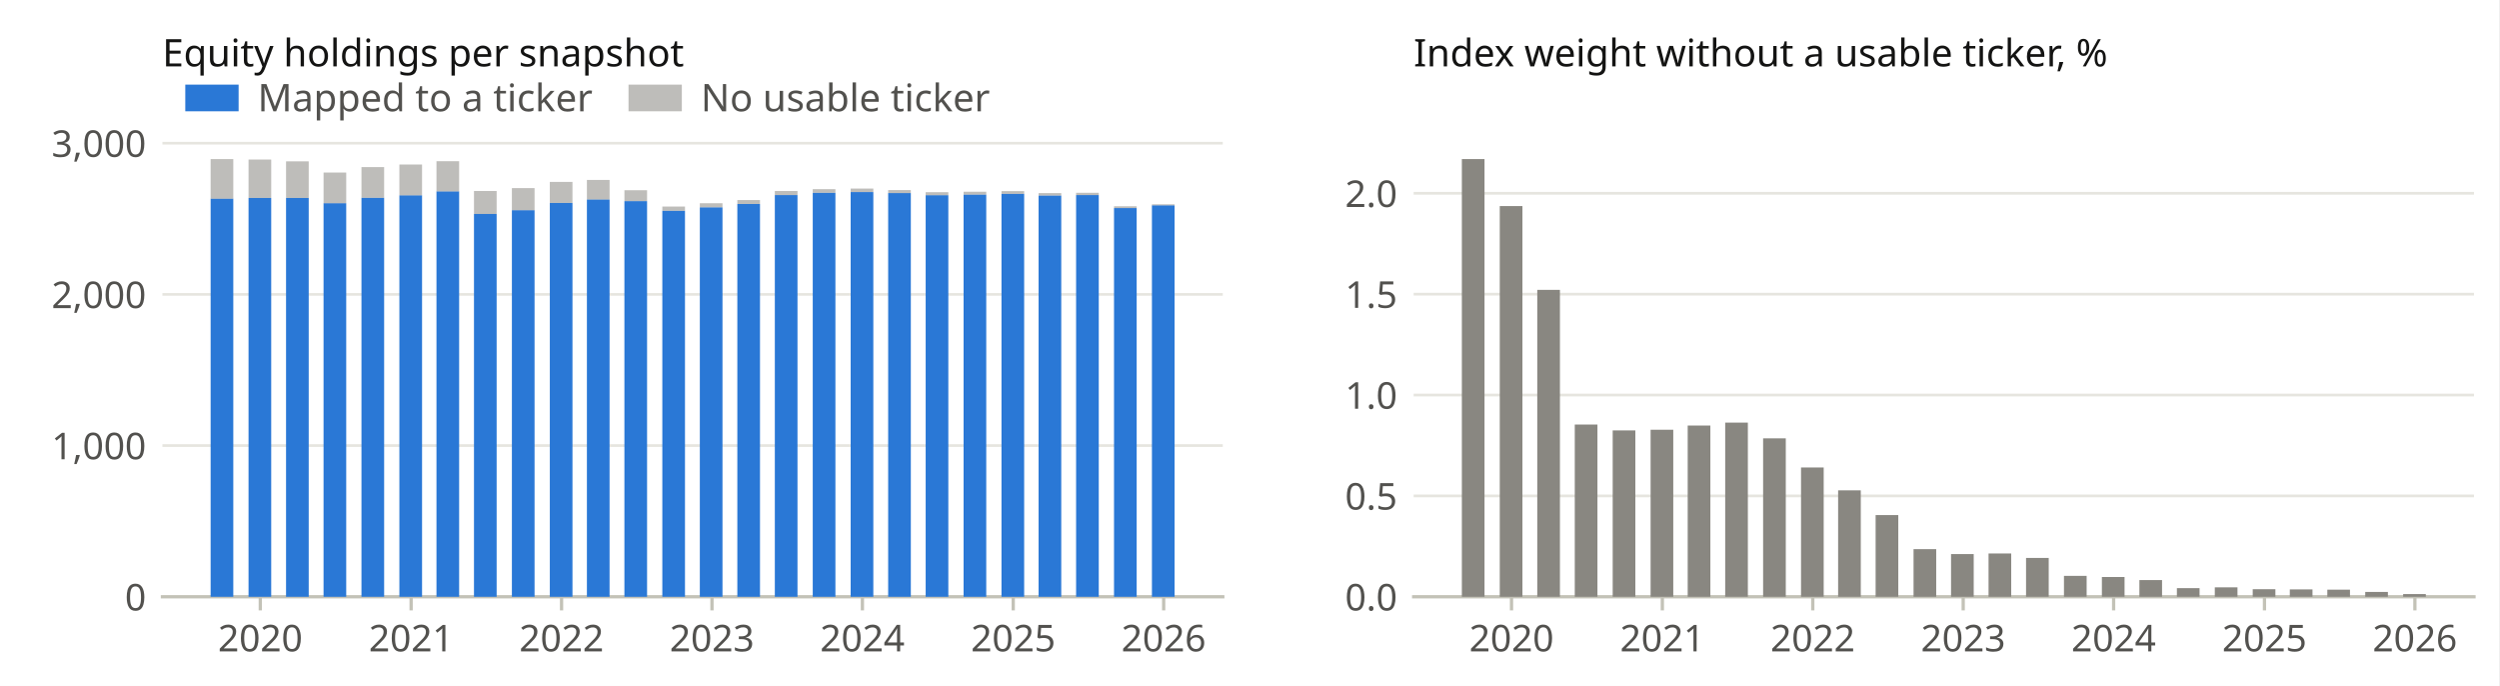
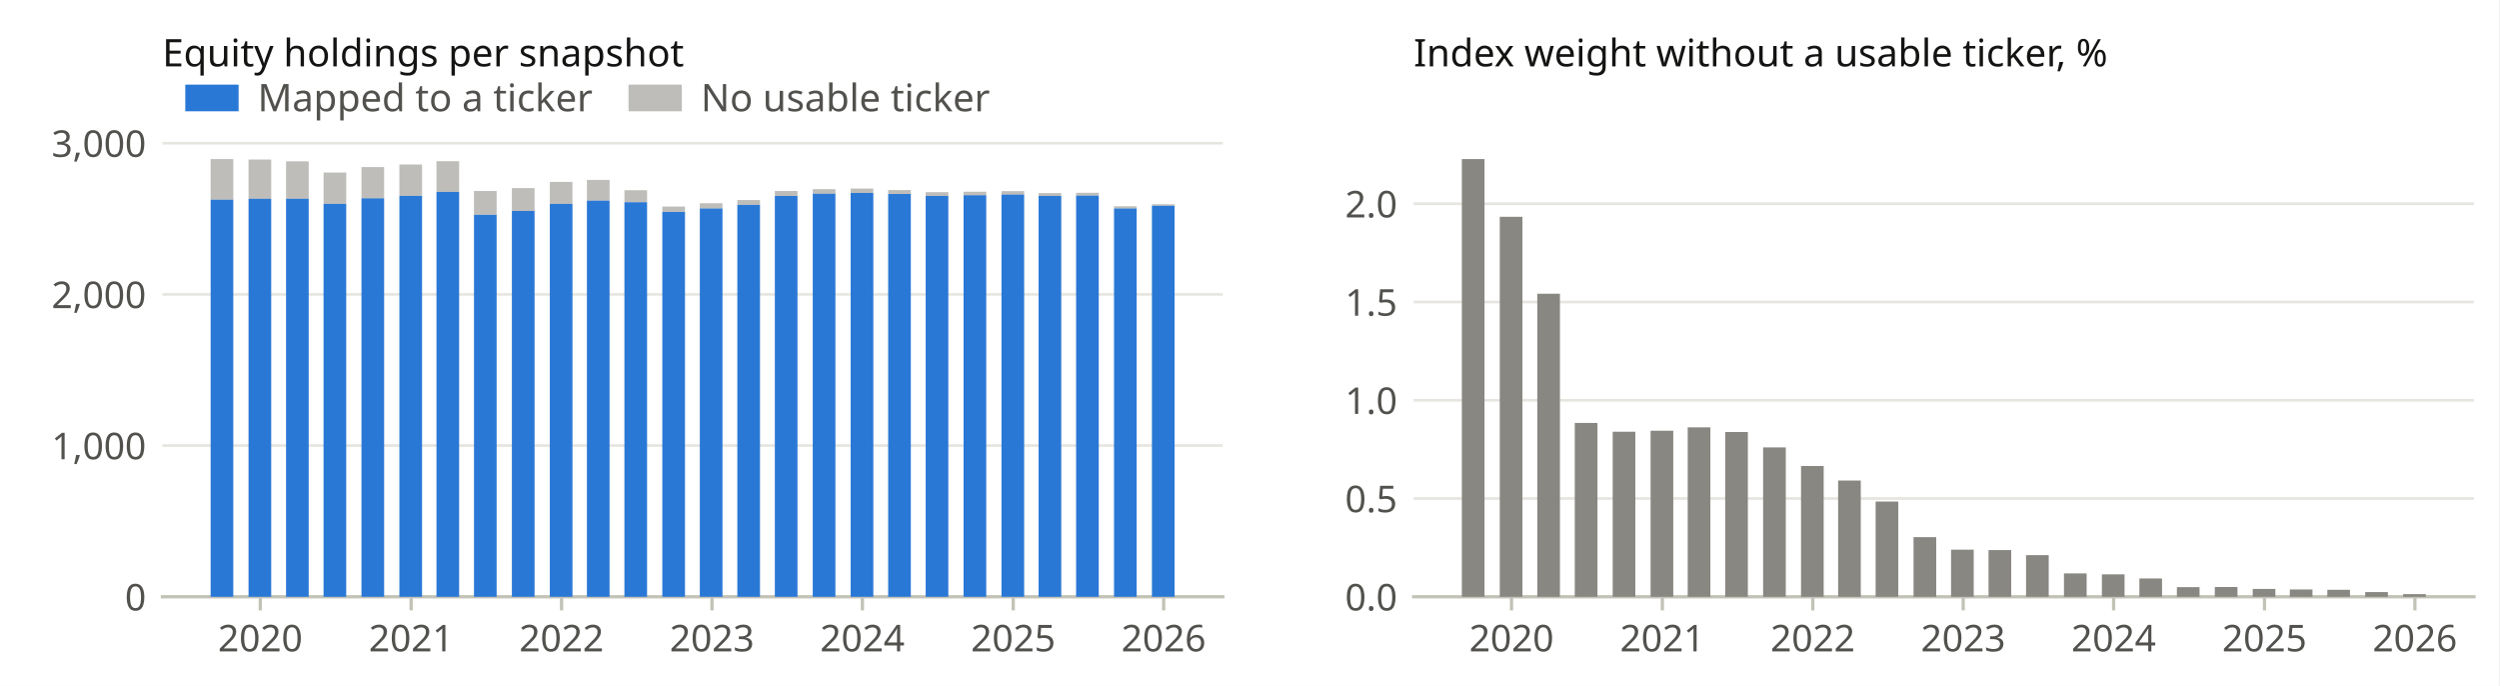
<svg xmlns="http://www.w3.org/2000/svg" xmlns:xlink="http://www.w3.org/1999/xlink" width="459.213pt" height="126pt" viewBox="0 0 459.213 126" version="1.1">
  <defs>
    <style type="text/css">*{stroke-linejoin: round; stroke-linecap: butt}</style>
  </defs>
  <g id="figure_1">
    <g id="patch_1">
      <path d="M 0 126 L 459.213 126 L 459.213 0 L 0 0 z " style="fill: #ffffff" />
    </g>
    <g id="axes_1">
      <g id="patch_2">
        <path d="M 29.849 109.62 L 224.698 109.62 L 224.698 25.2 L 29.849 25.2 z " style="fill: #ffffff" />
      </g>
      <g id="matplotlib.axis_1">
        <g id="xtick_1">
          <g id="line2d_1">
            <defs>
              <path id="m30e6e8c478" d="M 0 0 L 0 2.5 " style="stroke: #c3c2b7; stroke-width: 0.6" />
            </defs>
            <g>
              <use xlink:href="#m30e6e8c478" x="47.831" y="109.62" style="fill: #c3c2b7; stroke: #c3c2b7; stroke-width: 0.6" />
            </g>
          </g>
          <g id="text_1">
            <text style="font-size: 6.8px; font-family: 'IBM Plex Sans'; text-anchor: middle; fill: #52514e" x="47.831" y="119.652" transform="rotate(-0 47.83125 119.652)">2020</text>
          </g>
        </g>
        <g id="xtick_2">
          <g id="line2d_2">
            <g>
              <use xlink:href="#m30e6e8c478" x="75.549" y="109.62" style="fill: #c3c2b7; stroke: #c3c2b7; stroke-width: 0.6" />
            </g>
          </g>
          <g id="text_2">
            <text style="font-size: 6.8px; font-family: 'IBM Plex Sans'; text-anchor: middle; fill: #52514e" x="75.549" y="119.652" transform="rotate(-0 75.54895 119.652)">2021</text>
          </g>
        </g>
        <g id="xtick_3">
          <g id="line2d_3">
            <g>
              <use xlink:href="#m30e6e8c478" x="103.191" y="109.62" style="fill: #c3c2b7; stroke: #c3c2b7; stroke-width: 0.6" />
            </g>
          </g>
          <g id="text_3">
            <text style="font-size: 6.8px; font-family: 'IBM Plex Sans'; text-anchor: middle; fill: #52514e" x="103.191" y="119.652" transform="rotate(-0 103.1909 119.652)">2022</text>
          </g>
        </g>
        <g id="xtick_4">
          <g id="line2d_4">
            <g>
              <use xlink:href="#m30e6e8c478" x="130.833" y="109.62" style="fill: #c3c2b7; stroke: #c3c2b7; stroke-width: 0.6" />
            </g>
          </g>
          <g id="text_4">
            <text style="font-size: 6.8px; font-family: 'IBM Plex Sans'; text-anchor: middle; fill: #52514e" x="130.833" y="119.652" transform="rotate(-0 130.8329 119.652)">2023</text>
          </g>
        </g>
        <g id="xtick_5">
          <g id="line2d_5">
            <g>
              <use xlink:href="#m30e6e8c478" x="158.475" y="109.62" style="fill: #c3c2b7; stroke: #c3c2b7; stroke-width: 0.6" />
            </g>
          </g>
          <g id="text_5">
            <text style="font-size: 6.8px; font-family: 'IBM Plex Sans'; text-anchor: middle; fill: #52514e" x="158.475" y="119.652" transform="rotate(-0 158.4749 119.652)">2024</text>
          </g>
        </g>
        <g id="xtick_6">
          <g id="line2d_6">
            <g>
              <use xlink:href="#m30e6e8c478" x="186.193" y="109.62" style="fill: #c3c2b7; stroke: #c3c2b7; stroke-width: 0.6" />
            </g>
          </g>
          <g id="text_6">
            <text style="font-size: 6.8px; font-family: 'IBM Plex Sans'; text-anchor: middle; fill: #52514e" x="186.193" y="119.652" transform="rotate(-0 186.1926 119.652)">2025</text>
          </g>
        </g>
        <g id="xtick_7">
          <g id="line2d_7">
            <g>
              <use xlink:href="#m30e6e8c478" x="213.835" y="109.62" style="fill: #c3c2b7; stroke: #c3c2b7; stroke-width: 0.6" />
            </g>
          </g>
          <g id="text_7">
            <text style="font-size: 6.8px; font-family: 'IBM Plex Sans'; text-anchor: middle; fill: #52514e" x="213.835" y="119.652" transform="rotate(-0 213.8345 119.652)">2026</text>
          </g>
        </g>
      </g>
      <g id="matplotlib.axis_2">
        <g id="ytick_1">
          <g id="line2d_8">
            <path d="M 29.849 109.62 L 224.698 109.62 " clip-path="url(#p810ce00dc0)" style="fill: none; stroke: #e6e5df; stroke-width: 0.5; stroke-linecap: round" />
          </g>
          <g id="line2d_9" />
          <g id="text_8">
            <text style="font-size: 6.8px; font-family: 'IBM Plex Sans'; text-anchor: end; fill: #52514e" x="26.849" y="112.136" transform="rotate(-0 26.84882 112.136)">0</text>
          </g>
        </g>
        <g id="ytick_2">
          <g id="line2d_10">
            <path d="M 29.849 81.848 L 224.698 81.848 " clip-path="url(#p810ce00dc0)" style="fill: none; stroke: #e6e5df; stroke-width: 0.5; stroke-linecap: round" />
          </g>
          <g id="line2d_11" />
          <g id="text_9">
            <text style="font-size: 6.8px; font-family: 'IBM Plex Sans'; text-anchor: end; fill: #52514e" x="26.849" y="84.364" transform="rotate(-0 26.84882 84.36398)">1,000</text>
          </g>
        </g>
        <g id="ytick_3">
          <g id="line2d_12">
            <path d="M 29.849 54.076 L 224.698 54.076 " clip-path="url(#p810ce00dc0)" style="fill: none; stroke: #e6e5df; stroke-width: 0.5; stroke-linecap: round" />
          </g>
          <g id="line2d_13" />
          <g id="text_10">
            <text style="font-size: 6.8px; font-family: 'IBM Plex Sans'; text-anchor: end; fill: #52514e" x="26.849" y="56.592" transform="rotate(-0 26.84882 56.59196)">2,000</text>
          </g>
        </g>
        <g id="ytick_4">
          <g id="line2d_14">
            <path d="M 29.849 26.304 L 224.698 26.304 " clip-path="url(#p810ce00dc0)" style="fill: none; stroke: #e6e5df; stroke-width: 0.5; stroke-linecap: round" />
          </g>
          <g id="line2d_15" />
          <g id="text_11">
            <text style="font-size: 6.8px; font-family: 'IBM Plex Sans'; text-anchor: end; fill: #52514e" x="26.849" y="28.82" transform="rotate(-0 26.84882 28.81994)">3,000</text>
          </g>
        </g>
      </g>
      <g id="patch_3">
        <path d="M 29.849 109.62 L 224.698 109.62 " style="fill: none; stroke: #c3c2b7; stroke-width: 0.6; stroke-linejoin: miter; stroke-linecap: square" />
      </g>
      <g id="patch_4">
-         <path d="M 38.706 109.62 L 42.871 109.62 L 42.871 36.496 L 38.706 36.496 z " clip-path="url(#p810ce00dc0)" style="fill: #2a78d6" />
+         <path d="M 38.706 109.62 L 42.871 109.62 L 42.871 36.663 L 38.706 36.663 z " clip-path="url(#p810ce00dc0)" style="fill: #2a78d6" />
      </g>
      <g id="patch_5">
-         <path d="M 45.673 109.62 L 49.838 109.62 L 49.838 36.357 L 45.673 36.357 z " clip-path="url(#p810ce00dc0)" style="fill: #2a78d6" />
+         <path d="M 45.673 109.62 L 49.838 109.62 L 49.838 36.496 L 45.673 36.496 z " clip-path="url(#p810ce00dc0)" style="fill: #2a78d6" />
      </g>
      <g id="patch_6">
-         <path d="M 52.564 109.62 L 56.73 109.62 L 56.73 36.357 L 52.564 36.357 z " clip-path="url(#p810ce00dc0)" style="fill: #2a78d6" />
+         <path d="M 52.564 109.62 L 56.73 109.62 L 56.73 36.496 L 52.564 36.496 z " clip-path="url(#p810ce00dc0)" style="fill: #2a78d6" />
      </g>
      <g id="patch_7">
-         <path d="M 59.456 109.62 L 63.621 109.62 L 63.621 37.329 L 59.456 37.329 z " clip-path="url(#p810ce00dc0)" style="fill: #2a78d6" />
+         <path d="M 59.456 109.62 L 63.621 109.62 L 63.621 37.441 L 59.456 37.441 z " clip-path="url(#p810ce00dc0)" style="fill: #2a78d6" />
      </g>
      <g id="patch_8">
-         <path d="M 66.423 109.62 L 70.589 109.62 L 70.589 36.33 L 66.423 36.33 z " clip-path="url(#p810ce00dc0)" style="fill: #2a78d6" />
+         <path d="M 66.423 109.62 L 70.589 109.62 L 70.589 36.413 L 66.423 36.413 z " clip-path="url(#p810ce00dc0)" style="fill: #2a78d6" />
      </g>
      <g id="patch_9">
-         <path d="M 73.391 109.62 L 77.556 109.62 L 77.556 35.885 L 73.391 35.885 z " clip-path="url(#p810ce00dc0)" style="fill: #2a78d6" />
+         <path d="M 73.391 109.62 L 77.556 109.62 L 77.556 35.969 L 73.391 35.969 z " clip-path="url(#p810ce00dc0)" style="fill: #2a78d6" />
      </g>
      <g id="patch_10">
-         <path d="M 80.206 109.62 L 84.372 109.62 L 84.372 35.163 L 80.206 35.163 z " clip-path="url(#p810ce00dc0)" style="fill: #2a78d6" />
+         <path d="M 80.206 109.62 L 84.372 109.62 L 84.372 35.247 L 80.206 35.247 z " clip-path="url(#p810ce00dc0)" style="fill: #2a78d6" />
      </g>
      <g id="patch_11">
-         <path d="M 87.098 109.62 L 91.263 109.62 L 91.263 39.301 L 87.098 39.301 z " clip-path="url(#p810ce00dc0)" style="fill: #2a78d6" />
+         <path d="M 87.098 109.62 L 91.263 109.62 L 91.263 39.44 L 87.098 39.44 z " clip-path="url(#p810ce00dc0)" style="fill: #2a78d6" />
      </g>
      <g id="patch_12">
-         <path d="M 94.065 109.62 L 98.231 109.62 L 98.231 38.607 L 94.065 38.607 z " clip-path="url(#p810ce00dc0)" style="fill: #2a78d6" />
+         <path d="M 94.065 109.62 L 98.231 109.62 L 98.231 38.746 L 94.065 38.746 z " clip-path="url(#p810ce00dc0)" style="fill: #2a78d6" />
      </g>
      <g id="patch_13">
-         <path d="M 101.033 109.62 L 105.198 109.62 L 105.198 37.274 L 101.033 37.274 z " clip-path="url(#p810ce00dc0)" style="fill: #2a78d6" />
+         <path d="M 101.033 109.62 L 105.198 109.62 L 105.198 37.441 L 101.033 37.441 z " clip-path="url(#p810ce00dc0)" style="fill: #2a78d6" />
      </g>
      <g id="patch_14">
-         <path d="M 107.848 109.62 L 112.014 109.62 L 112.014 36.635 L 107.848 36.635 z " clip-path="url(#p810ce00dc0)" style="fill: #2a78d6" />
+         <path d="M 107.848 109.62 L 112.014 109.62 L 112.014 36.83 L 107.848 36.83 z " clip-path="url(#p810ce00dc0)" style="fill: #2a78d6" />
      </g>
      <g id="patch_15">
-         <path d="M 114.74 109.62 L 118.905 109.62 L 118.905 36.941 L 114.74 36.941 z " clip-path="url(#p810ce00dc0)" style="fill: #2a78d6" />
+         <path d="M 114.74 109.62 L 118.905 109.62 L 118.905 37.135 L 114.74 37.135 z " clip-path="url(#p810ce00dc0)" style="fill: #2a78d6" />
      </g>
      <g id="patch_16">
-         <path d="M 121.707 109.62 L 125.872 109.62 L 125.872 38.718 L 121.707 38.718 z " clip-path="url(#p810ce00dc0)" style="fill: #2a78d6" />
+         <path d="M 121.707 109.62 L 125.872 109.62 L 125.872 38.912 L 121.707 38.912 z " clip-path="url(#p810ce00dc0)" style="fill: #2a78d6" />
      </g>
      <g id="patch_17">
-         <path d="M 128.599 109.62 L 132.764 109.62 L 132.764 38.079 L 128.599 38.079 z " clip-path="url(#p810ce00dc0)" style="fill: #2a78d6" />
+         <path d="M 128.599 109.62 L 132.764 109.62 L 132.764 38.274 L 128.599 38.274 z " clip-path="url(#p810ce00dc0)" style="fill: #2a78d6" />
      </g>
      <g id="patch_18">
-         <path d="M 135.49 109.62 L 139.656 109.62 L 139.656 37.468 L 135.49 37.468 z " clip-path="url(#p810ce00dc0)" style="fill: #2a78d6" />
+         <path d="M 135.49 109.62 L 139.656 109.62 L 139.656 37.635 L 135.49 37.635 z " clip-path="url(#p810ce00dc0)" style="fill: #2a78d6" />
      </g>
      <g id="patch_19">
-         <path d="M 142.382 109.62 L 146.547 109.62 L 146.547 35.83 L 142.382 35.83 z " clip-path="url(#p810ce00dc0)" style="fill: #2a78d6" />
+         <path d="M 142.382 109.62 L 146.547 109.62 L 146.547 35.996 L 142.382 35.996 z " clip-path="url(#p810ce00dc0)" style="fill: #2a78d6" />
      </g>
      <g id="patch_20">
-         <path d="M 149.349 109.62 L 153.514 109.62 L 153.514 35.413 L 149.349 35.413 z " clip-path="url(#p810ce00dc0)" style="fill: #2a78d6" />
+         <path d="M 149.349 109.62 L 153.514 109.62 L 153.514 35.58 L 149.349 35.58 z " clip-path="url(#p810ce00dc0)" style="fill: #2a78d6" />
      </g>
      <g id="patch_21">
-         <path d="M 156.317 109.62 L 160.482 109.62 L 160.482 35.274 L 156.317 35.274 z " clip-path="url(#p810ce00dc0)" style="fill: #2a78d6" />
+         <path d="M 156.317 109.62 L 160.482 109.62 L 160.482 35.441 L 156.317 35.441 z " clip-path="url(#p810ce00dc0)" style="fill: #2a78d6" />
      </g>
      <g id="patch_22">
-         <path d="M 163.208 109.62 L 167.373 109.62 L 167.373 35.469 L 163.208 35.469 z " clip-path="url(#p810ce00dc0)" style="fill: #2a78d6" />
+         <path d="M 163.208 109.62 L 167.373 109.62 L 167.373 35.635 L 163.208 35.635 z " clip-path="url(#p810ce00dc0)" style="fill: #2a78d6" />
      </g>
      <g id="patch_23">
-         <path d="M 170.1 109.62 L 174.265 109.62 L 174.265 35.858 L 170.1 35.858 z " clip-path="url(#p810ce00dc0)" style="fill: #2a78d6" />
+         <path d="M 170.1 109.62 L 174.265 109.62 L 174.265 35.996 L 170.1 35.996 z " clip-path="url(#p810ce00dc0)" style="fill: #2a78d6" />
      </g>
      <g id="patch_24">
-         <path d="M 177.067 109.62 L 181.232 109.62 L 181.232 35.746 L 177.067 35.746 z " clip-path="url(#p810ce00dc0)" style="fill: #2a78d6" />
+         <path d="M 177.067 109.62 L 181.232 109.62 L 181.232 35.858 L 177.067 35.858 z " clip-path="url(#p810ce00dc0)" style="fill: #2a78d6" />
      </g>
      <g id="patch_25">
-         <path d="M 184.034 109.62 L 188.199 109.62 L 188.199 35.608 L 184.034 35.608 z " clip-path="url(#p810ce00dc0)" style="fill: #2a78d6" />
+         <path d="M 184.034 109.62 L 188.199 109.62 L 188.199 35.719 L 184.034 35.719 z " clip-path="url(#p810ce00dc0)" style="fill: #2a78d6" />
      </g>
      <g id="patch_26">
-         <path d="M 190.85 109.62 L 195.015 109.62 L 195.015 35.913 L 190.85 35.913 z " clip-path="url(#p810ce00dc0)" style="fill: #2a78d6" />
+         <path d="M 190.85 109.62 L 195.015 109.62 L 195.015 35.996 L 190.85 35.996 z " clip-path="url(#p810ce00dc0)" style="fill: #2a78d6" />
      </g>
      <g id="patch_27">
-         <path d="M 197.742 109.62 L 201.907 109.62 L 201.907 35.83 L 197.742 35.83 z " clip-path="url(#p810ce00dc0)" style="fill: #2a78d6" />
+         <path d="M 197.742 109.62 L 201.907 109.62 L 201.907 35.913 L 197.742 35.913 z " clip-path="url(#p810ce00dc0)" style="fill: #2a78d6" />
      </g>
      <g id="patch_28">
-         <path d="M 204.709 109.62 L 208.874 109.62 L 208.874 38.218 L 204.709 38.218 z " clip-path="url(#p810ce00dc0)" style="fill: #2a78d6" />
+         <path d="M 204.709 109.62 L 208.874 109.62 L 208.874 38.274 L 204.709 38.274 z " clip-path="url(#p810ce00dc0)" style="fill: #2a78d6" />
      </g>
      <g id="patch_29">
-         <path d="M 211.676 109.62 L 215.841 109.62 L 215.841 37.718 L 211.676 37.718 z " clip-path="url(#p810ce00dc0)" style="fill: #2a78d6" />
+         <path d="M 211.676 109.62 L 215.841 109.62 L 215.841 37.774 L 211.676 37.774 z " clip-path="url(#p810ce00dc0)" style="fill: #2a78d6" />
      </g>
      <g id="patch_30">
-         <path d="M 38.706 36.496 L 42.871 36.496 L 42.871 29.22 L 38.706 29.22 z " clip-path="url(#p810ce00dc0)" style="fill: #898781; opacity: 0.55" />
+         <path d="M 38.706 36.663 L 42.871 36.663 L 42.871 29.22 L 38.706 29.22 z " clip-path="url(#p810ce00dc0)" style="fill: #898781; opacity: 0.55" />
      </g>
      <g id="patch_31">
-         <path d="M 45.673 36.357 L 49.838 36.357 L 49.838 29.303 L 45.673 29.303 z " clip-path="url(#p810ce00dc0)" style="fill: #898781; opacity: 0.55" />
+         <path d="M 45.673 36.496 L 49.838 36.496 L 49.838 29.303 L 45.673 29.303 z " clip-path="url(#p810ce00dc0)" style="fill: #898781; opacity: 0.55" />
      </g>
      <g id="patch_32">
-         <path d="M 52.564 36.357 L 56.73 36.357 L 56.73 29.637 L 52.564 29.637 z " clip-path="url(#p810ce00dc0)" style="fill: #898781; opacity: 0.55" />
+         <path d="M 52.564 36.496 L 56.73 36.496 L 56.73 29.637 L 52.564 29.637 z " clip-path="url(#p810ce00dc0)" style="fill: #898781; opacity: 0.55" />
      </g>
      <g id="patch_33">
-         <path d="M 59.456 37.329 L 63.621 37.329 L 63.621 31.692 L 59.456 31.692 z " clip-path="url(#p810ce00dc0)" style="fill: #898781; opacity: 0.55" />
+         <path d="M 59.456 37.441 L 63.621 37.441 L 63.621 31.692 L 59.456 31.692 z " clip-path="url(#p810ce00dc0)" style="fill: #898781; opacity: 0.55" />
      </g>
      <g id="patch_34">
-         <path d="M 66.423 36.33 L 70.589 36.33 L 70.589 30.692 L 66.423 30.692 z " clip-path="url(#p810ce00dc0)" style="fill: #898781; opacity: 0.55" />
+         <path d="M 66.423 36.413 L 70.589 36.413 L 70.589 30.692 L 66.423 30.692 z " clip-path="url(#p810ce00dc0)" style="fill: #898781; opacity: 0.55" />
      </g>
      <g id="patch_35">
-         <path d="M 73.391 35.885 L 77.556 35.885 L 77.556 30.22 L 73.391 30.22 z " clip-path="url(#p810ce00dc0)" style="fill: #898781; opacity: 0.55" />
+         <path d="M 73.391 35.969 L 77.556 35.969 L 77.556 30.22 L 73.391 30.22 z " clip-path="url(#p810ce00dc0)" style="fill: #898781; opacity: 0.55" />
      </g>
      <g id="patch_36">
-         <path d="M 80.206 35.163 L 84.372 35.163 L 84.372 29.609 L 80.206 29.609 z " clip-path="url(#p810ce00dc0)" style="fill: #898781; opacity: 0.55" />
+         <path d="M 80.206 35.247 L 84.372 35.247 L 84.372 29.609 L 80.206 29.609 z " clip-path="url(#p810ce00dc0)" style="fill: #898781; opacity: 0.55" />
      </g>
      <g id="patch_37">
-         <path d="M 87.098 39.301 L 91.263 39.301 L 91.263 35.08 L 87.098 35.08 z " clip-path="url(#p810ce00dc0)" style="fill: #898781; opacity: 0.55" />
+         <path d="M 87.098 39.44 L 91.263 39.44 L 91.263 35.08 L 87.098 35.08 z " clip-path="url(#p810ce00dc0)" style="fill: #898781; opacity: 0.55" />
      </g>
      <g id="patch_38">
-         <path d="M 94.065 38.607 L 98.231 38.607 L 98.231 34.552 L 94.065 34.552 z " clip-path="url(#p810ce00dc0)" style="fill: #898781; opacity: 0.55" />
+         <path d="M 94.065 38.746 L 98.231 38.746 L 98.231 34.552 L 94.065 34.552 z " clip-path="url(#p810ce00dc0)" style="fill: #898781; opacity: 0.55" />
      </g>
      <g id="patch_39">
-         <path d="M 101.033 37.274 L 105.198 37.274 L 105.198 33.414 L 101.033 33.414 z " clip-path="url(#p810ce00dc0)" style="fill: #898781; opacity: 0.55" />
+         <path d="M 101.033 37.441 L 105.198 37.441 L 105.198 33.414 L 101.033 33.414 z " clip-path="url(#p810ce00dc0)" style="fill: #898781; opacity: 0.55" />
      </g>
      <g id="patch_40">
-         <path d="M 107.848 36.635 L 112.014 36.635 L 112.014 33.053 L 107.848 33.053 z " clip-path="url(#p810ce00dc0)" style="fill: #898781; opacity: 0.55" />
+         <path d="M 107.848 36.83 L 112.014 36.83 L 112.014 33.053 L 107.848 33.053 z " clip-path="url(#p810ce00dc0)" style="fill: #898781; opacity: 0.55" />
      </g>
      <g id="patch_41">
-         <path d="M 114.74 36.941 L 118.905 36.941 L 118.905 34.941 L 114.74 34.941 z " clip-path="url(#p810ce00dc0)" style="fill: #898781; opacity: 0.55" />
+         <path d="M 114.74 37.135 L 118.905 37.135 L 118.905 34.941 L 114.74 34.941 z " clip-path="url(#p810ce00dc0)" style="fill: #898781; opacity: 0.55" />
      </g>
      <g id="patch_42">
-         <path d="M 121.707 38.718 L 125.872 38.718 L 125.872 37.94 L 121.707 37.94 z " clip-path="url(#p810ce00dc0)" style="fill: #898781; opacity: 0.55" />
+         <path d="M 121.707 38.912 L 125.872 38.912 L 125.872 37.94 L 121.707 37.94 z " clip-path="url(#p810ce00dc0)" style="fill: #898781; opacity: 0.55" />
      </g>
      <g id="patch_43">
-         <path d="M 128.599 38.079 L 132.764 38.079 L 132.764 37.329 L 128.599 37.329 z " clip-path="url(#p810ce00dc0)" style="fill: #898781; opacity: 0.55" />
+         <path d="M 128.599 38.274 L 132.764 38.274 L 132.764 37.329 L 128.599 37.329 z " clip-path="url(#p810ce00dc0)" style="fill: #898781; opacity: 0.55" />
      </g>
      <g id="patch_44">
-         <path d="M 135.49 37.468 L 139.656 37.468 L 139.656 36.746 L 135.49 36.746 z " clip-path="url(#p810ce00dc0)" style="fill: #898781; opacity: 0.55" />
+         <path d="M 135.49 37.635 L 139.656 37.635 L 139.656 36.746 L 135.49 36.746 z " clip-path="url(#p810ce00dc0)" style="fill: #898781; opacity: 0.55" />
      </g>
      <g id="patch_45">
-         <path d="M 142.382 35.83 L 146.547 35.83 L 146.547 35.08 L 142.382 35.08 z " clip-path="url(#p810ce00dc0)" style="fill: #898781; opacity: 0.55" />
+         <path d="M 142.382 35.996 L 146.547 35.996 L 146.547 35.08 L 142.382 35.08 z " clip-path="url(#p810ce00dc0)" style="fill: #898781; opacity: 0.55" />
      </g>
      <g id="patch_46">
-         <path d="M 149.349 35.413 L 153.514 35.413 L 153.514 34.747 L 149.349 34.747 z " clip-path="url(#p810ce00dc0)" style="fill: #898781; opacity: 0.55" />
+         <path d="M 149.349 35.58 L 153.514 35.58 L 153.514 34.747 L 149.349 34.747 z " clip-path="url(#p810ce00dc0)" style="fill: #898781; opacity: 0.55" />
      </g>
      <g id="patch_47">
-         <path d="M 156.317 35.274 L 160.482 35.274 L 160.482 34.636 L 156.317 34.636 z " clip-path="url(#p810ce00dc0)" style="fill: #898781; opacity: 0.55" />
+         <path d="M 156.317 35.441 L 160.482 35.441 L 160.482 34.636 L 156.317 34.636 z " clip-path="url(#p810ce00dc0)" style="fill: #898781; opacity: 0.55" />
      </g>
      <g id="patch_48">
-         <path d="M 163.208 35.469 L 167.373 35.469 L 167.373 34.913 L 163.208 34.913 z " clip-path="url(#p810ce00dc0)" style="fill: #898781; opacity: 0.55" />
+         <path d="M 163.208 35.635 L 167.373 35.635 L 167.373 34.913 L 163.208 34.913 z " clip-path="url(#p810ce00dc0)" style="fill: #898781; opacity: 0.55" />
      </g>
      <g id="patch_49">
-         <path d="M 170.1 35.858 L 174.265 35.858 L 174.265 35.302 L 170.1 35.302 z " clip-path="url(#p810ce00dc0)" style="fill: #898781; opacity: 0.55" />
+         <path d="M 170.1 35.996 L 174.265 35.996 L 174.265 35.302 L 170.1 35.302 z " clip-path="url(#p810ce00dc0)" style="fill: #898781; opacity: 0.55" />
      </g>
      <g id="patch_50">
-         <path d="M 177.067 35.746 L 181.232 35.746 L 181.232 35.219 L 177.067 35.219 z " clip-path="url(#p810ce00dc0)" style="fill: #898781; opacity: 0.55" />
+         <path d="M 177.067 35.858 L 181.232 35.858 L 181.232 35.219 L 177.067 35.219 z " clip-path="url(#p810ce00dc0)" style="fill: #898781; opacity: 0.55" />
      </g>
      <g id="patch_51">
-         <path d="M 184.034 35.608 L 188.199 35.608 L 188.199 35.108 L 184.034 35.108 z " clip-path="url(#p810ce00dc0)" style="fill: #898781; opacity: 0.55" />
+         <path d="M 184.034 35.719 L 188.199 35.719 L 188.199 35.108 L 184.034 35.108 z " clip-path="url(#p810ce00dc0)" style="fill: #898781; opacity: 0.55" />
      </g>
      <g id="patch_52">
-         <path d="M 190.85 35.913 L 195.015 35.913 L 195.015 35.469 L 190.85 35.469 z " clip-path="url(#p810ce00dc0)" style="fill: #898781; opacity: 0.55" />
+         <path d="M 190.85 35.996 L 195.015 35.996 L 195.015 35.469 L 190.85 35.469 z " clip-path="url(#p810ce00dc0)" style="fill: #898781; opacity: 0.55" />
      </g>
      <g id="patch_53">
-         <path d="M 197.742 35.83 L 201.907 35.83 L 201.907 35.413 L 197.742 35.413 z " clip-path="url(#p810ce00dc0)" style="fill: #898781; opacity: 0.55" />
+         <path d="M 197.742 35.913 L 201.907 35.913 L 201.907 35.413 L 197.742 35.413 z " clip-path="url(#p810ce00dc0)" style="fill: #898781; opacity: 0.55" />
      </g>
      <g id="patch_54">
-         <path d="M 204.709 38.218 L 208.874 38.218 L 208.874 37.885 L 204.709 37.885 z " clip-path="url(#p810ce00dc0)" style="fill: #898781; opacity: 0.55" />
+         <path d="M 204.709 38.274 L 208.874 38.274 L 208.874 37.885 L 204.709 37.885 z " clip-path="url(#p810ce00dc0)" style="fill: #898781; opacity: 0.55" />
      </g>
      <g id="patch_55">
-         <path d="M 211.676 37.718 L 215.841 37.718 L 215.841 37.524 L 211.676 37.524 z " clip-path="url(#p810ce00dc0)" style="fill: #898781; opacity: 0.55" />
+         <path d="M 211.676 37.774 L 215.841 37.774 L 215.841 37.524 L 211.676 37.524 z " clip-path="url(#p810ce00dc0)" style="fill: #898781; opacity: 0.55" />
      </g>
      <g id="text_12">
        <text style="font-size: 7px; font-family: 'IBM Plex Sans SmBld'; text-anchor: start; fill: #141413" x="29.849" y="12.2" transform="rotate(-0 29.84882 12.2)">Equity holdings per snapshot</text>
      </g>
      <g id="legend_1">
        <g id="patch_56">
          <path d="M 34.049 20.444 L 43.849 20.444 L 43.849 15.544 L 34.049 15.544 z " style="fill: #2a78d6" />
        </g>
        <g id="text_13">
          <text style="font-size: 7px; font-family: 'IBM Plex Sans'; text-anchor: start; fill: #52514e" x="47.349" y="20.444" transform="rotate(-0 47.34882 20.4442)">Mapped to a ticker</text>
        </g>
        <g id="patch_57">
          <path d="M 115.494 20.444 L 125.294 20.444 L 125.294 15.544 L 115.494 15.544 z " style="fill: #898781; opacity: 0.55" />
        </g>
        <g id="text_14">
          <text style="font-size: 7px; font-family: 'IBM Plex Sans'; text-anchor: start; fill: #52514e" x="128.794" y="20.444" transform="rotate(-0 128.7938 20.4442)">No usable ticker</text>
        </g>
      </g>
    </g>
    <g id="axes_2">
      <g id="patch_58">
        <path d="M 259.771 109.62 L 454.62 109.62 L 454.62 25.2 L 259.771 25.2 z " style="fill: #ffffff" />
      </g>
      <g id="matplotlib.axis_3">
        <g id="xtick_8">
          <g id="line2d_16">
            <g>
              <use xlink:href="#m30e6e8c478" x="277.754" y="109.62" style="fill: #c3c2b7; stroke: #c3c2b7; stroke-width: 0.6" />
            </g>
          </g>
          <g id="text_15">
            <text style="font-size: 6.8px; font-family: 'IBM Plex Sans'; text-anchor: middle; fill: #52514e" x="277.754" y="119.652" transform="rotate(-0 277.7535 119.652)">2020</text>
          </g>
        </g>
        <g id="xtick_9">
          <g id="line2d_17">
            <g>
              <use xlink:href="#m30e6e8c478" x="305.471" y="109.62" style="fill: #c3c2b7; stroke: #c3c2b7; stroke-width: 0.6" />
            </g>
          </g>
          <g id="text_16">
            <text style="font-size: 6.8px; font-family: 'IBM Plex Sans'; text-anchor: middle; fill: #52514e" x="305.471" y="119.652" transform="rotate(-0 305.4712 119.652)">2021</text>
          </g>
        </g>
        <g id="xtick_10">
          <g id="line2d_18">
            <g>
              <use xlink:href="#m30e6e8c478" x="333.113" y="109.62" style="fill: #c3c2b7; stroke: #c3c2b7; stroke-width: 0.6" />
            </g>
          </g>
          <g id="text_17">
            <text style="font-size: 6.8px; font-family: 'IBM Plex Sans'; text-anchor: middle; fill: #52514e" x="333.113" y="119.652" transform="rotate(-0 333.1132 119.652)">2022</text>
          </g>
        </g>
        <g id="xtick_11">
          <g id="line2d_19">
            <g>
              <use xlink:href="#m30e6e8c478" x="360.755" y="109.62" style="fill: #c3c2b7; stroke: #c3c2b7; stroke-width: 0.6" />
            </g>
          </g>
          <g id="text_18">
            <text style="font-size: 6.8px; font-family: 'IBM Plex Sans'; text-anchor: middle; fill: #52514e" x="360.755" y="119.652" transform="rotate(-0 360.7552 119.652)">2023</text>
          </g>
        </g>
        <g id="xtick_12">
          <g id="line2d_20">
            <g>
              <use xlink:href="#m30e6e8c478" x="388.397" y="109.62" style="fill: #c3c2b7; stroke: #c3c2b7; stroke-width: 0.6" />
            </g>
          </g>
          <g id="text_19">
            <text style="font-size: 6.8px; font-family: 'IBM Plex Sans'; text-anchor: middle; fill: #52514e" x="388.397" y="119.652" transform="rotate(-0 388.3971 119.652)">2024</text>
          </g>
        </g>
        <g id="xtick_13">
          <g id="line2d_21">
            <g>
              <use xlink:href="#m30e6e8c478" x="416.115" y="109.62" style="fill: #c3c2b7; stroke: #c3c2b7; stroke-width: 0.6" />
            </g>
          </g>
          <g id="text_20">
            <text style="font-size: 6.8px; font-family: 'IBM Plex Sans'; text-anchor: middle; fill: #52514e" x="416.115" y="119.652" transform="rotate(-0 416.1148 119.652)">2025</text>
          </g>
        </g>
        <g id="xtick_14">
          <g id="line2d_22">
            <g>
              <use xlink:href="#m30e6e8c478" x="443.757" y="109.62" style="fill: #c3c2b7; stroke: #c3c2b7; stroke-width: 0.6" />
            </g>
          </g>
          <g id="text_21">
            <text style="font-size: 6.8px; font-family: 'IBM Plex Sans'; text-anchor: middle; fill: #52514e" x="443.757" y="119.652" transform="rotate(-0 443.7568 119.652)">2026</text>
          </g>
        </g>
      </g>
      <g id="matplotlib.axis_4">
        <g id="ytick_5">
          <g id="line2d_23">
            <path d="M 259.771 109.62 L 454.62 109.62 " clip-path="url(#p82de7433f8)" style="fill: none; stroke: #e6e5df; stroke-width: 0.5; stroke-linecap: round" />
          </g>
          <g id="line2d_24" />
          <g id="text_22">
            <text style="font-size: 6.8px; font-family: 'IBM Plex Sans'; text-anchor: end; fill: #52514e" x="256.771" y="112.136" transform="rotate(-0 256.7711 112.136)">0.0</text>
          </g>
        </g>
        <g id="ytick_6">
          <g id="line2d_25">
-             <path d="M 259.771 91.091 L 454.62 91.091 " clip-path="url(#p82de7433f8)" style="fill: none; stroke: #e6e5df; stroke-width: 0.5; stroke-linecap: round" />
+             <path d="M 259.771 91.571 L 454.62 91.571 " clip-path="url(#p82de7433f8)" style="fill: none; stroke: #e6e5df; stroke-width: 0.5; stroke-linecap: round" />
          </g>
          <g id="line2d_26" />
          <g id="text_23">
-             <text style="font-size: 6.8px; font-family: 'IBM Plex Sans'; text-anchor: end; fill: #52514e" x="256.771" y="93.607" transform="rotate(-0 256.7711 93.60724)">0.5</text>
+             <text style="font-size: 6.8px; font-family: 'IBM Plex Sans'; text-anchor: end; fill: #52514e" x="256.771" y="94.087" transform="rotate(-0 256.7711 94.08724)">0.5</text>
          </g>
        </g>
        <g id="ytick_7">
          <g id="line2d_27">
-             <path d="M 259.771 72.562 L 454.62 72.562 " clip-path="url(#p82de7433f8)" style="fill: none; stroke: #e6e5df; stroke-width: 0.5; stroke-linecap: round" />
+             <path d="M 259.771 73.522 L 454.62 73.522 " clip-path="url(#p82de7433f8)" style="fill: none; stroke: #e6e5df; stroke-width: 0.5; stroke-linecap: round" />
          </g>
          <g id="line2d_28" />
          <g id="text_24">
-             <text style="font-size: 6.8px; font-family: 'IBM Plex Sans'; text-anchor: end; fill: #52514e" x="256.771" y="75.078" transform="rotate(-0 256.7711 75.07848)">1.0</text>
+             <text style="font-size: 6.8px; font-family: 'IBM Plex Sans'; text-anchor: end; fill: #52514e" x="256.771" y="76.038" transform="rotate(-0 256.7711 76.03848)">1.0</text>
          </g>
        </g>
        <g id="ytick_8">
          <g id="line2d_29">
-             <path d="M 259.771 54.034 L 454.62 54.034 " clip-path="url(#p82de7433f8)" style="fill: none; stroke: #e6e5df; stroke-width: 0.5; stroke-linecap: round" />
+             <path d="M 259.771 55.474 L 454.62 55.474 " clip-path="url(#p82de7433f8)" style="fill: none; stroke: #e6e5df; stroke-width: 0.5; stroke-linecap: round" />
          </g>
          <g id="line2d_30" />
          <g id="text_25">
-             <text style="font-size: 6.8px; font-family: 'IBM Plex Sans'; text-anchor: end; fill: #52514e" x="256.771" y="56.55" transform="rotate(-0 256.7711 56.54972)">1.5</text>
+             <text style="font-size: 6.8px; font-family: 'IBM Plex Sans'; text-anchor: end; fill: #52514e" x="256.771" y="57.99" transform="rotate(-0 256.7711 57.98972)">1.5</text>
          </g>
        </g>
        <g id="ytick_9">
          <g id="line2d_31">
-             <path d="M 259.771 35.505 L 454.62 35.505 " clip-path="url(#p82de7433f8)" style="fill: none; stroke: #e6e5df; stroke-width: 0.5; stroke-linecap: round" />
+             <path d="M 259.771 37.425 L 454.62 37.425 " clip-path="url(#p82de7433f8)" style="fill: none; stroke: #e6e5df; stroke-width: 0.5; stroke-linecap: round" />
          </g>
          <g id="line2d_32" />
          <g id="text_26">
-             <text style="font-size: 6.8px; font-family: 'IBM Plex Sans'; text-anchor: end; fill: #52514e" x="256.771" y="38.021" transform="rotate(-0 256.7711 38.02096)">2.0</text>
+             <text style="font-size: 6.8px; font-family: 'IBM Plex Sans'; text-anchor: end; fill: #52514e" x="256.771" y="39.941" transform="rotate(-0 256.7711 39.94097)">2.0</text>
          </g>
        </g>
      </g>
      <g id="patch_59">
        <path d="M 259.771 109.62 L 454.62 109.62 " style="fill: none; stroke: #c3c2b7; stroke-width: 0.6; stroke-linejoin: miter; stroke-linecap: square" />
      </g>
      <g id="patch_60">
        <path d="M 268.628 109.62 L 272.793 109.62 L 272.793 29.22 L 268.628 29.22 z " clip-path="url(#p82de7433f8)" style="fill: #898781" />
      </g>
      <g id="patch_61">
-         <path d="M 275.595 109.62 L 279.76 109.62 L 279.76 37.847 L 275.595 37.847 z " clip-path="url(#p82de7433f8)" style="fill: #898781" />
+         <path d="M 275.595 109.62 L 279.76 109.62 L 279.76 39.829 L 275.595 39.829 z " clip-path="url(#p82de7433f8)" style="fill: #898781" />
      </g>
      <g id="patch_62">
-         <path d="M 282.487 109.62 L 286.652 109.62 L 286.652 53.244 L 282.487 53.244 z " clip-path="url(#p82de7433f8)" style="fill: #898781" />
+         <path d="M 282.487 109.62 L 286.652 109.62 L 286.652 53.958 L 282.487 53.958 z " clip-path="url(#p82de7433f8)" style="fill: #898781" />
      </g>
      <g id="patch_63">
-         <path d="M 289.378 109.62 L 293.544 109.62 L 293.544 77.977 L 289.378 77.977 z " clip-path="url(#p82de7433f8)" style="fill: #898781" />
+         <path d="M 289.378 109.62 L 293.544 109.62 L 293.544 77.681 L 289.378 77.681 z " clip-path="url(#p82de7433f8)" style="fill: #898781" />
      </g>
      <g id="patch_64">
-         <path d="M 296.346 109.62 L 300.511 109.62 L 300.511 79.059 L 296.346 79.059 z " clip-path="url(#p82de7433f8)" style="fill: #898781" />
+         <path d="M 296.346 109.62 L 300.511 109.62 L 300.511 79.309 L 296.346 79.309 z " clip-path="url(#p82de7433f8)" style="fill: #898781" />
      </g>
      <g id="patch_65">
-         <path d="M 303.313 109.62 L 307.478 109.62 L 307.478 78.936 L 303.313 78.936 z " clip-path="url(#p82de7433f8)" style="fill: #898781" />
+         <path d="M 303.313 109.62 L 307.478 109.62 L 307.478 79.125 L 303.313 79.125 z " clip-path="url(#p82de7433f8)" style="fill: #898781" />
      </g>
      <g id="patch_66">
-         <path d="M 310.129 109.62 L 314.294 109.62 L 314.294 78.158 L 310.129 78.158 z " clip-path="url(#p82de7433f8)" style="fill: #898781" />
+         <path d="M 310.129 109.62 L 314.294 109.62 L 314.294 78.493 L 310.129 78.493 z " clip-path="url(#p82de7433f8)" style="fill: #898781" />
      </g>
      <g id="patch_67">
-         <path d="M 317.02 109.62 L 321.185 109.62 L 321.185 77.621 L 317.02 77.621 z " clip-path="url(#p82de7433f8)" style="fill: #898781" />
+         <path d="M 317.02 109.62 L 321.185 109.62 L 321.185 79.352 L 317.02 79.352 z " clip-path="url(#p82de7433f8)" style="fill: #898781" />
      </g>
      <g id="patch_68">
-         <path d="M 323.988 109.62 L 328.153 109.62 L 328.153 80.519 L 323.988 80.519 z " clip-path="url(#p82de7433f8)" style="fill: #898781" />
+         <path d="M 323.988 109.62 L 328.153 109.62 L 328.153 82.179 L 323.988 82.179 z " clip-path="url(#p82de7433f8)" style="fill: #898781" />
      </g>
      <g id="patch_69">
-         <path d="M 330.955 109.62 L 335.12 109.62 L 335.12 85.87 L 330.955 85.87 z " clip-path="url(#p82de7433f8)" style="fill: #898781" />
+         <path d="M 330.955 109.62 L 335.12 109.62 L 335.12 85.597 L 330.955 85.597 z " clip-path="url(#p82de7433f8)" style="fill: #898781" />
      </g>
      <g id="patch_70">
-         <path d="M 337.771 109.62 L 341.936 109.62 L 341.936 90.072 L 337.771 90.072 z " clip-path="url(#p82de7433f8)" style="fill: #898781" />
+         <path d="M 337.771 109.62 L 341.936 109.62 L 341.936 88.268 L 337.771 88.268 z " clip-path="url(#p82de7433f8)" style="fill: #898781" />
      </g>
      <g id="patch_71">
-         <path d="M 344.662 109.62 L 348.827 109.62 L 348.827 94.615 L 344.662 94.615 z " clip-path="url(#p82de7433f8)" style="fill: #898781" />
+         <path d="M 344.662 109.62 L 348.827 109.62 L 348.827 92.12 L 344.662 92.12 z " clip-path="url(#p82de7433f8)" style="fill: #898781" />
      </g>
      <g id="patch_72">
-         <path d="M 351.63 109.62 L 355.795 109.62 L 355.795 100.867 L 351.63 100.867 z " clip-path="url(#p82de7433f8)" style="fill: #898781" />
+         <path d="M 351.63 109.62 L 355.795 109.62 L 355.795 98.668 L 351.63 98.668 z " clip-path="url(#p82de7433f8)" style="fill: #898781" />
      </g>
      <g id="patch_73">
-         <path d="M 358.521 109.62 L 362.686 109.62 L 362.686 101.775 L 358.521 101.775 z " clip-path="url(#p82de7433f8)" style="fill: #898781" />
+         <path d="M 358.521 109.62 L 362.686 109.62 L 362.686 100.964 L 358.521 100.964 z " clip-path="url(#p82de7433f8)" style="fill: #898781" />
      </g>
      <g id="patch_74">
-         <path d="M 365.413 109.62 L 369.578 109.62 L 369.578 101.664 L 365.413 101.664 z " clip-path="url(#p82de7433f8)" style="fill: #898781" />
+         <path d="M 365.413 109.62 L 369.578 109.62 L 369.578 101.04 L 365.413 101.04 z " clip-path="url(#p82de7433f8)" style="fill: #898781" />
      </g>
      <g id="patch_75">
-         <path d="M 372.304 109.62 L 376.469 109.62 L 376.469 102.49 L 372.304 102.49 z " clip-path="url(#p82de7433f8)" style="fill: #898781" />
+         <path d="M 372.304 109.62 L 376.469 109.62 L 376.469 101.971 L 372.304 101.971 z " clip-path="url(#p82de7433f8)" style="fill: #898781" />
      </g>
      <g id="patch_76">
-         <path d="M 379.271 109.62 L 383.437 109.62 L 383.437 105.773 L 379.271 105.773 z " clip-path="url(#p82de7433f8)" style="fill: #898781" />
+         <path d="M 379.271 109.62 L 383.437 109.62 L 383.437 105.328 L 379.271 105.328 z " clip-path="url(#p82de7433f8)" style="fill: #898781" />
      </g>
      <g id="patch_77">
-         <path d="M 386.239 109.62 L 390.404 109.62 L 390.404 105.981 L 386.239 105.981 z " clip-path="url(#p82de7433f8)" style="fill: #898781" />
+         <path d="M 386.239 109.62 L 390.404 109.62 L 390.404 105.501 L 386.239 105.501 z " clip-path="url(#p82de7433f8)" style="fill: #898781" />
      </g>
      <g id="patch_78">
-         <path d="M 393.13 109.62 L 397.296 109.62 L 397.296 106.544 L 393.13 106.544 z " clip-path="url(#p82de7433f8)" style="fill: #898781" />
+         <path d="M 393.13 109.62 L 397.296 109.62 L 397.296 106.259 L 393.13 106.259 z " clip-path="url(#p82de7433f8)" style="fill: #898781" />
      </g>
      <g id="patch_79">
-         <path d="M 400.022 109.62 L 404.187 109.62 L 404.187 108.03 L 400.022 108.03 z " clip-path="url(#p82de7433f8)" style="fill: #898781" />
+         <path d="M 400.022 109.62 L 404.187 109.62 L 404.187 107.848 L 400.022 107.848 z " clip-path="url(#p82de7433f8)" style="fill: #898781" />
      </g>
      <g id="patch_80">
-         <path d="M 406.989 109.62 L 411.154 109.62 L 411.154 107.886 L 406.989 107.886 z " clip-path="url(#p82de7433f8)" style="fill: #898781" />
+         <path d="M 406.989 109.62 L 411.154 109.62 L 411.154 107.819 L 406.989 107.819 z " clip-path="url(#p82de7433f8)" style="fill: #898781" />
      </g>
      <g id="patch_81">
-         <path d="M 413.956 109.62 L 418.122 109.62 L 418.122 108.23 L 413.956 108.23 z " clip-path="url(#p82de7433f8)" style="fill: #898781" />
+         <path d="M 413.956 109.62 L 418.122 109.62 L 418.122 108.18 L 413.956 108.18 z " clip-path="url(#p82de7433f8)" style="fill: #898781" />
      </g>
      <g id="patch_82">
-         <path d="M 420.772 109.62 L 424.938 109.62 L 424.938 108.264 L 420.772 108.264 z " clip-path="url(#p82de7433f8)" style="fill: #898781" />
+         <path d="M 420.772 109.62 L 424.938 109.62 L 424.938 108.274 L 420.772 108.274 z " clip-path="url(#p82de7433f8)" style="fill: #898781" />
      </g>
      <g id="patch_83">
-         <path d="M 427.664 109.62 L 431.829 109.62 L 431.829 108.308 L 427.664 108.308 z " clip-path="url(#p82de7433f8)" style="fill: #898781" />
+         <path d="M 427.664 109.62 L 431.829 109.62 L 431.829 108.339 L 427.664 108.339 z " clip-path="url(#p82de7433f8)" style="fill: #898781" />
      </g>
      <g id="patch_84">
-         <path d="M 434.631 109.62 L 438.796 109.62 L 438.796 108.731 L 434.631 108.731 z " clip-path="url(#p82de7433f8)" style="fill: #898781" />
+         <path d="M 434.631 109.62 L 438.796 109.62 L 438.796 108.754 L 434.631 108.754 z " clip-path="url(#p82de7433f8)" style="fill: #898781" />
      </g>
      <g id="patch_85">
-         <path d="M 441.598 109.62 L 445.764 109.62 L 445.764 109.116 L 441.598 109.116 z " clip-path="url(#p82de7433f8)" style="fill: #898781" />
+         <path d="M 441.598 109.62 L 445.764 109.62 L 445.764 109.129 L 441.598 109.129 z " clip-path="url(#p82de7433f8)" style="fill: #898781" />
      </g>
      <g id="text_27">
        <text style="font-size: 7px; font-family: 'IBM Plex Sans SmBld'; text-anchor: start; fill: #141413" x="259.771" y="12.2" transform="rotate(-0 259.7711 12.2)">Index weight without a usable ticker, %</text>
      </g>
    </g>
  </g>
  <defs>
    <clipPath id="p810ce00dc0">
      <rect x="29.849" y="25.2" width="194.849" height="84.42" />
    </clipPath>
    <clipPath id="p82de7433f8">
      <rect x="259.771" y="25.2" width="194.849" height="84.42" />
    </clipPath>
  </defs>
</svg>
